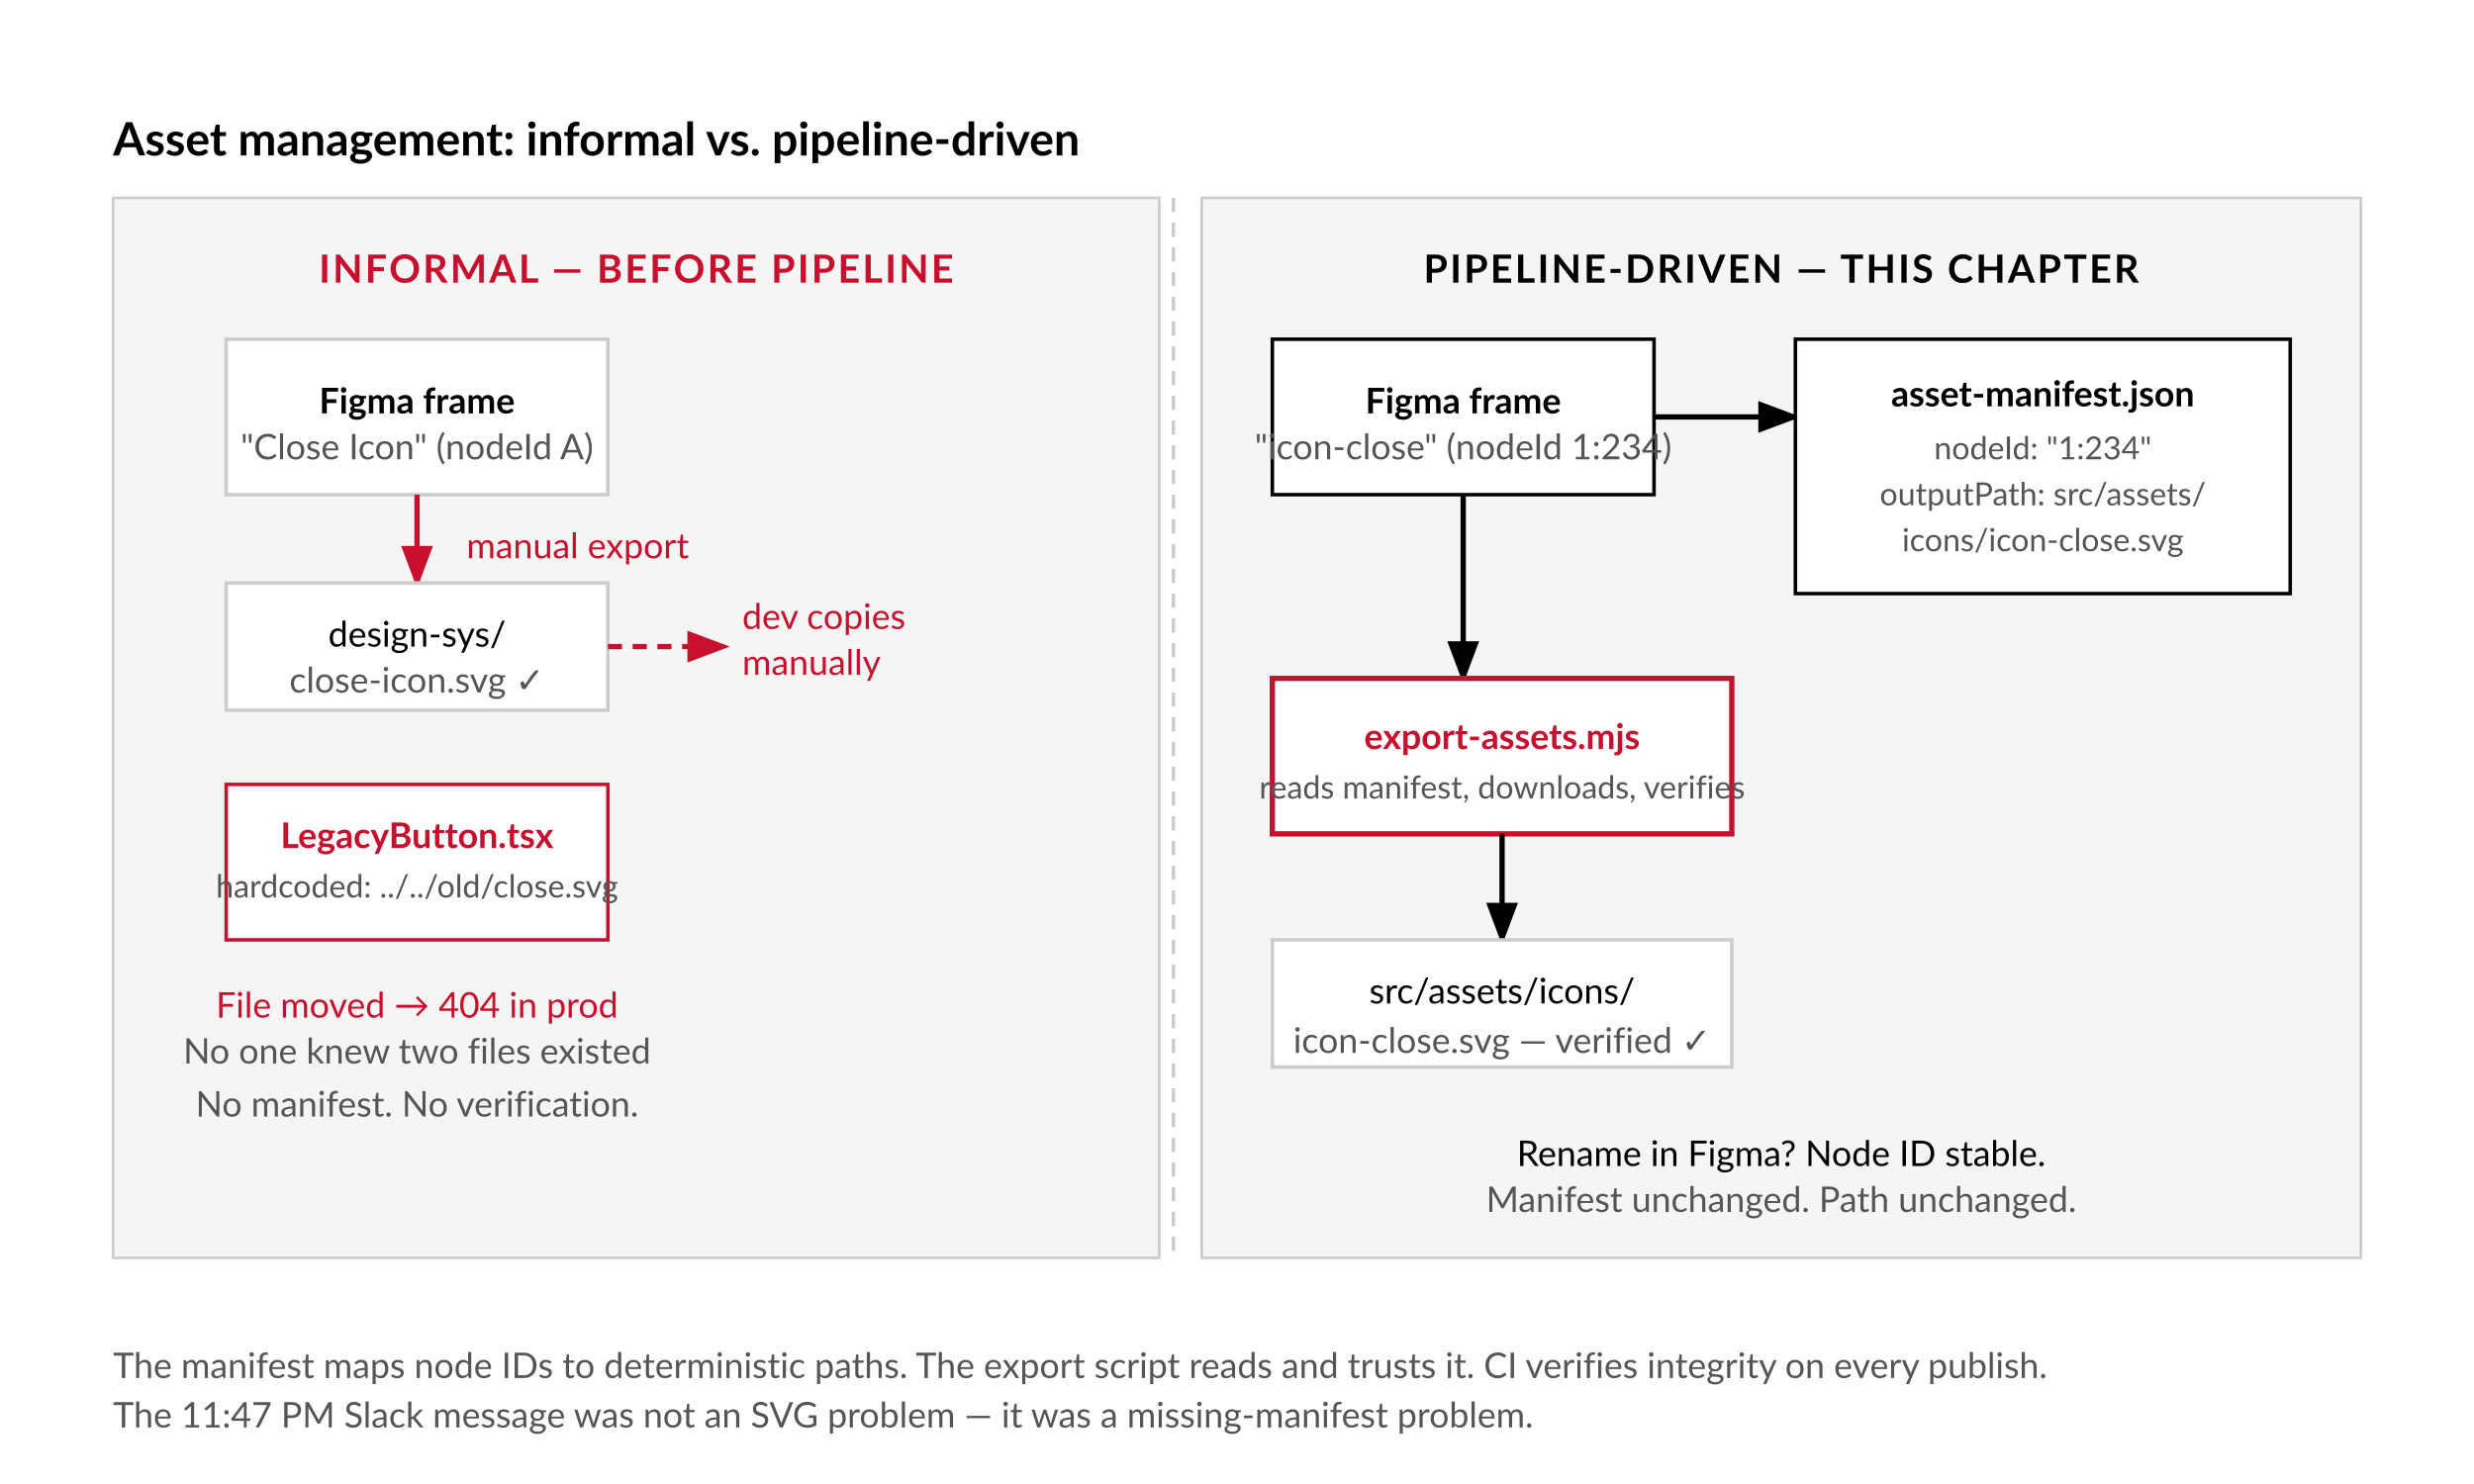
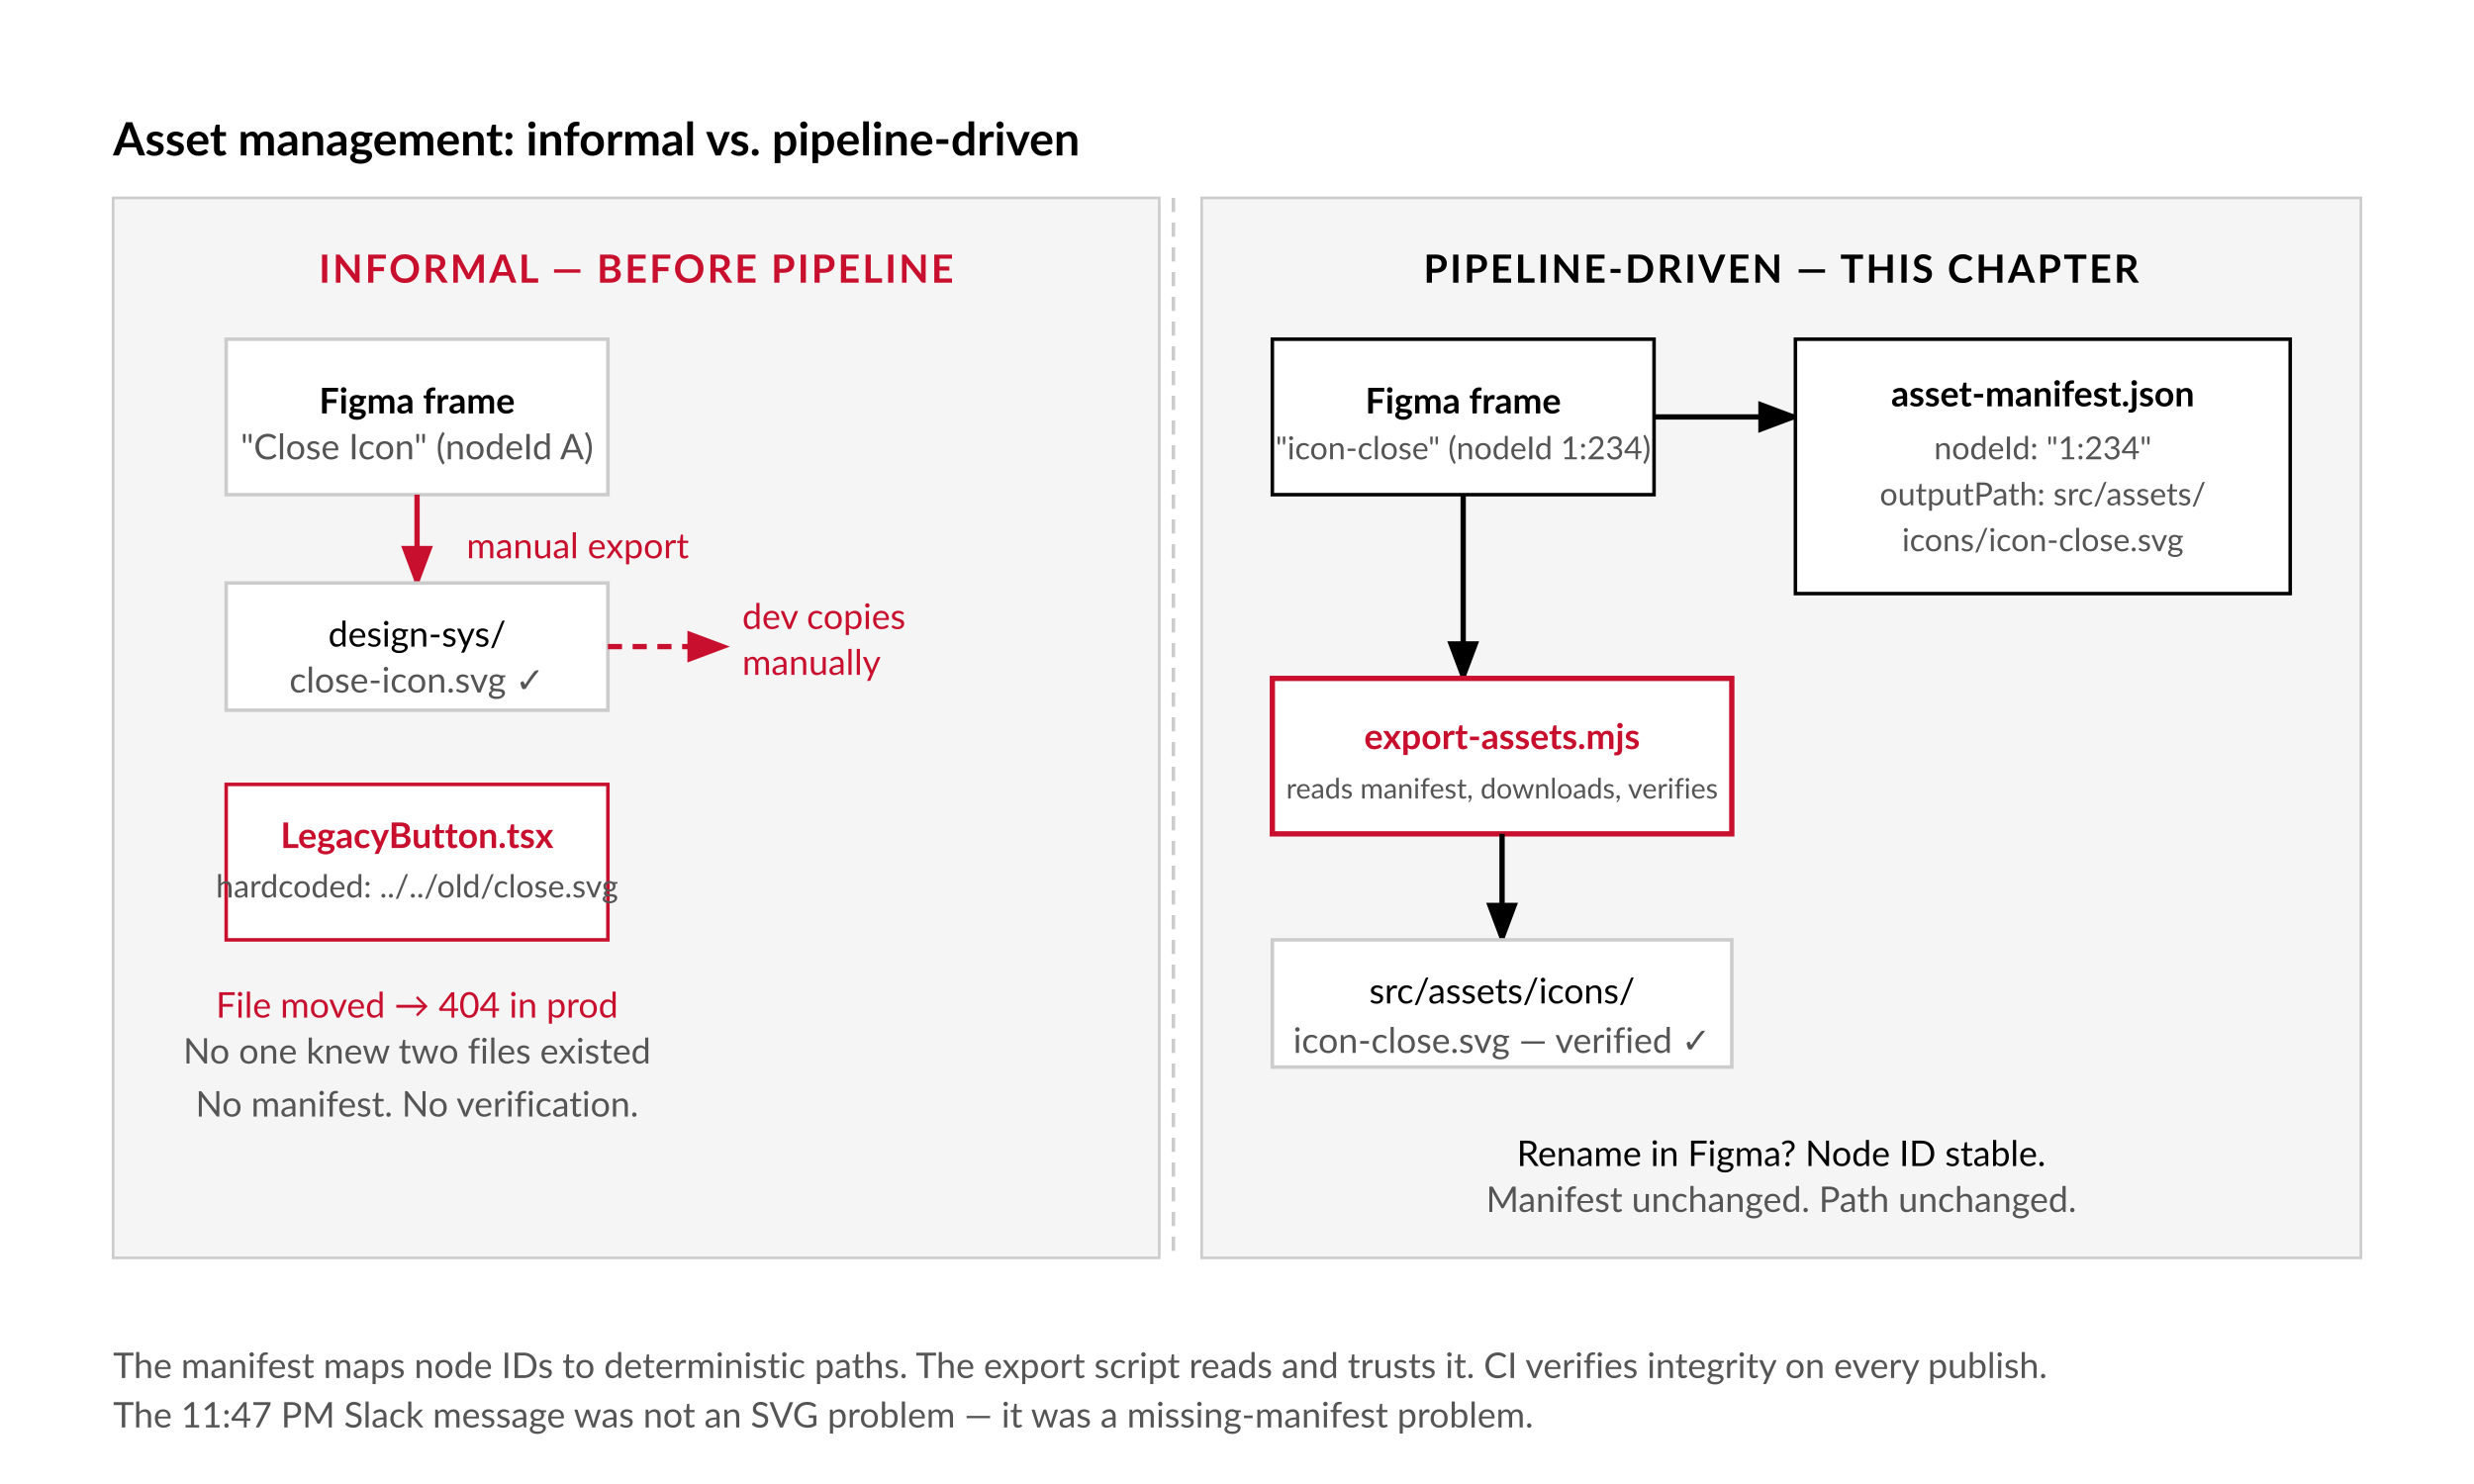
<svg xmlns="http://www.w3.org/2000/svg" viewBox="0 0 700 420" role="img" aria-labelledby="fig09-01-title fig09-01-desc">
  <defs>
    <marker id="arrow" markerWidth="8" markerHeight="6" refX="7" refY="3" orient="auto">
      <polygon points="0 0, 8 3, 0 6" fill="#000000" />
    </marker>
    <marker id="arrow-red" markerWidth="8" markerHeight="6" refX="7" refY="3" orient="auto">
      <polygon points="0 0, 8 3, 0 6" fill="#C8102E" />
    </marker>
  </defs>
  <rect width="700" height="420" fill="#FFFFFF" />
  <text x="32" y="44" font-family="'Real Head Pro','FF Real',Lato,sans-serif" font-size="13" font-weight="700" fill="#000000">Asset management: informal vs. pipeline-driven</text>
  <rect x="32" y="56" width="296" height="300" fill="#F5F5F5" stroke="#CCCCCC" stroke-width="0.75" />
  <text x="180" y="80" font-family="'Real Head Pro','FF Real',Lato,sans-serif" font-size="11" font-weight="700" fill="#C8102E" text-anchor="middle" letter-spacing="0.06em">INFORMAL — BEFORE PIPELINE</text>
  <rect x="64" y="96" width="108" height="44" fill="#FFFFFF" stroke="#CCCCCC" stroke-width="1" />
  <text x="118" y="117" font-family="'Real Head Pro','FF Real',Lato,sans-serif" font-size="10" font-weight="700" fill="#000000" text-anchor="middle">Figma frame</text>
  <text x="118" y="130" font-family="'Real Head Pro','FF Real',Lato,sans-serif" font-size="10" fill="#555555" text-anchor="middle">"Close Icon" (nodeId A)</text>
  <line x1="118" y1="140" x2="118" y2="165" stroke="#C8102E" stroke-width="1.5" marker-end="url(#arrow-red)" />
  <text x="132" y="158" font-family="'Real Head Pro','FF Real',Lato,sans-serif" font-size="10" fill="#C8102E">manual export</text>
  <rect x="64" y="165" width="108" height="36" fill="#FFFFFF" stroke="#CCCCCC" stroke-width="1" />
  <text x="118" y="183" font-family="'Real Head Pro','FF Real',Lato,sans-serif" font-size="10" fill="#000000" text-anchor="middle">design-sys/</text>
  <text x="118" y="196" font-family="'Real Head Pro','FF Real',Lato,sans-serif" font-size="10" fill="#555555" text-anchor="middle">close-icon.svg ✓</text>
  <line x1="172" y1="183" x2="205" y2="183" stroke="#C8102E" stroke-width="1.5" stroke-dasharray="4 3" marker-end="url(#arrow-red)" />
  <text x="210" y="178" font-family="'Real Head Pro','FF Real',Lato,sans-serif" font-size="10" fill="#C8102E">dev copies</text>
  <text x="210" y="191" font-family="'Real Head Pro','FF Real',Lato,sans-serif" font-size="10" fill="#C8102E">manually</text>
  <rect x="64" y="222" width="108" height="44" fill="#FFFFFF" stroke="#C8102E" stroke-width="1" />
  <text x="118" y="240" font-family="'Real Head Pro','FF Real',Lato,sans-serif" font-size="10" font-weight="700" fill="#C8102E" text-anchor="middle">LegacyButton.tsx</text>
  <text x="118" y="254" font-family="'Real Head Pro','FF Real',Lato,sans-serif" font-size="9" fill="#555555" text-anchor="middle">hardcoded: ../../old/close.svg</text>
  <text x="118" y="288" font-family="'Real Head Pro','FF Real',Lato,sans-serif" font-size="10" fill="#C8102E" text-anchor="middle">File moved → 404 in prod</text>
  <text x="118" y="301" font-family="'Real Head Pro','FF Real',Lato,sans-serif" font-size="10" fill="#555555" text-anchor="middle">No one knew two files existed</text>
  <text x="118" y="316" font-family="'Real Head Pro','FF Real',Lato,sans-serif" font-size="10" fill="#555555" text-anchor="middle">No manifest. No verification.</text>
  <line x1="332" y1="56" x2="332" y2="356" stroke="#CCCCCC" stroke-width="1" stroke-dasharray="4 3" />
  <rect x="340" y="56" width="328" height="300" fill="#F5F5F5" stroke="#CCCCCC" stroke-width="0.75" />
  <text x="504" y="80" font-family="'Real Head Pro','FF Real',Lato,sans-serif" font-size="11" font-weight="700" fill="#000000" text-anchor="middle" letter-spacing="0.06em">PIPELINE-DRIVEN — THIS CHAPTER</text>
  <rect x="360" y="96" width="108" height="44" fill="#FFFFFF" stroke="#000000" stroke-width="1" />
  <text x="414" y="117" font-family="'Real Head Pro','FF Real',Lato,sans-serif" font-size="10" font-weight="700" fill="#000000" text-anchor="middle">Figma frame</text>
-   <text x="414" y="130" font-family="'Real Head Pro','FF Real',Lato,sans-serif" font-size="10" fill="#555555" text-anchor="middle">"icon-close" (nodeId 1:234)</text>
+   <text x="414" y="130" font-family="'Real Head Pro','FF Real',Lato,sans-serif" font-size="9" fill="#555555" text-anchor="middle">"icon-close" (nodeId 1:234)</text>
  <line x1="468" y1="118" x2="508" y2="118" stroke="#000000" stroke-width="1.5" marker-end="url(#arrow)" />
  <rect x="508" y="96" width="140" height="72" fill="#FFFFFF" stroke="#000000" stroke-width="1" />
  <text x="578" y="115" font-family="'Real Head Pro','FF Real',Lato,sans-serif" font-size="10" font-weight="700" fill="#000000" text-anchor="middle">asset-manifest.json</text>
  <text x="578" y="130" font-family="'Real Head Pro','FF Real',Lato,sans-serif" font-size="9" fill="#555555" text-anchor="middle">nodeId: "1:234"</text>
  <text x="578" y="143" font-family="'Real Head Pro','FF Real',Lato,sans-serif" font-size="9" fill="#555555" text-anchor="middle">outputPath: src/assets/</text>
  <text x="578" y="156" font-family="'Real Head Pro','FF Real',Lato,sans-serif" font-size="9" fill="#555555" text-anchor="middle">icons/icon-close.svg</text>
  <line x1="414" y1="140" x2="414" y2="192" stroke="#000000" stroke-width="1.5" marker-end="url(#arrow)" />
  <rect x="360" y="192" width="130" height="44" fill="#FFFFFF" stroke="#C8102E" stroke-width="1.5" />
  <text x="425" y="212" font-family="'Real Head Pro','FF Real',Lato,sans-serif" font-size="10" font-weight="700" fill="#C8102E" text-anchor="middle">export-assets.mjs</text>
-   <text x="425" y="226" font-family="'Real Head Pro','FF Real',Lato,sans-serif" font-size="9" fill="#555555" text-anchor="middle">reads manifest, downloads, verifies</text>
+   <text x="425" y="226" font-family="'Real Head Pro','FF Real',Lato,sans-serif" font-size="8" fill="#555555" text-anchor="middle">reads manifest, downloads, verifies</text>
  <line x1="425" y1="236" x2="425" y2="266" stroke="#000000" stroke-width="1.5" marker-end="url(#arrow)" />
  <rect x="360" y="266" width="130" height="36" fill="#FFFFFF" stroke="#CCCCCC" stroke-width="1" />
  <text x="425" y="284" font-family="'Real Head Pro','FF Real',Lato,sans-serif" font-size="10" fill="#000000" text-anchor="middle">src/assets/icons/</text>
  <text x="425" y="298" font-family="'Real Head Pro','FF Real',Lato,sans-serif" font-size="10" fill="#555555" text-anchor="middle">icon-close.svg — verified ✓</text>
  <text x="504" y="330" font-family="'Real Head Pro','FF Real',Lato,sans-serif" font-size="10" fill="#000000" text-anchor="middle">Rename in Figma? Node ID stable.</text>
  <text x="504" y="343" font-family="'Real Head Pro','FF Real',Lato,sans-serif" font-size="10" fill="#555555" text-anchor="middle">Manifest unchanged. Path unchanged.</text>
  <text x="32" y="390" font-family="'Real Head Pro','FF Real',Lato,sans-serif" font-size="10" fill="#555555">The manifest maps node IDs to deterministic paths. The export script reads and trusts it. CI verifies integrity on every publish.</text>
  <text x="32" y="404" font-family="'Real Head Pro','FF Real',Lato,sans-serif" font-size="10" fill="#555555">The 11:47 PM Slack message was not an SVG problem — it was a missing-manifest problem.</text>
</svg>
